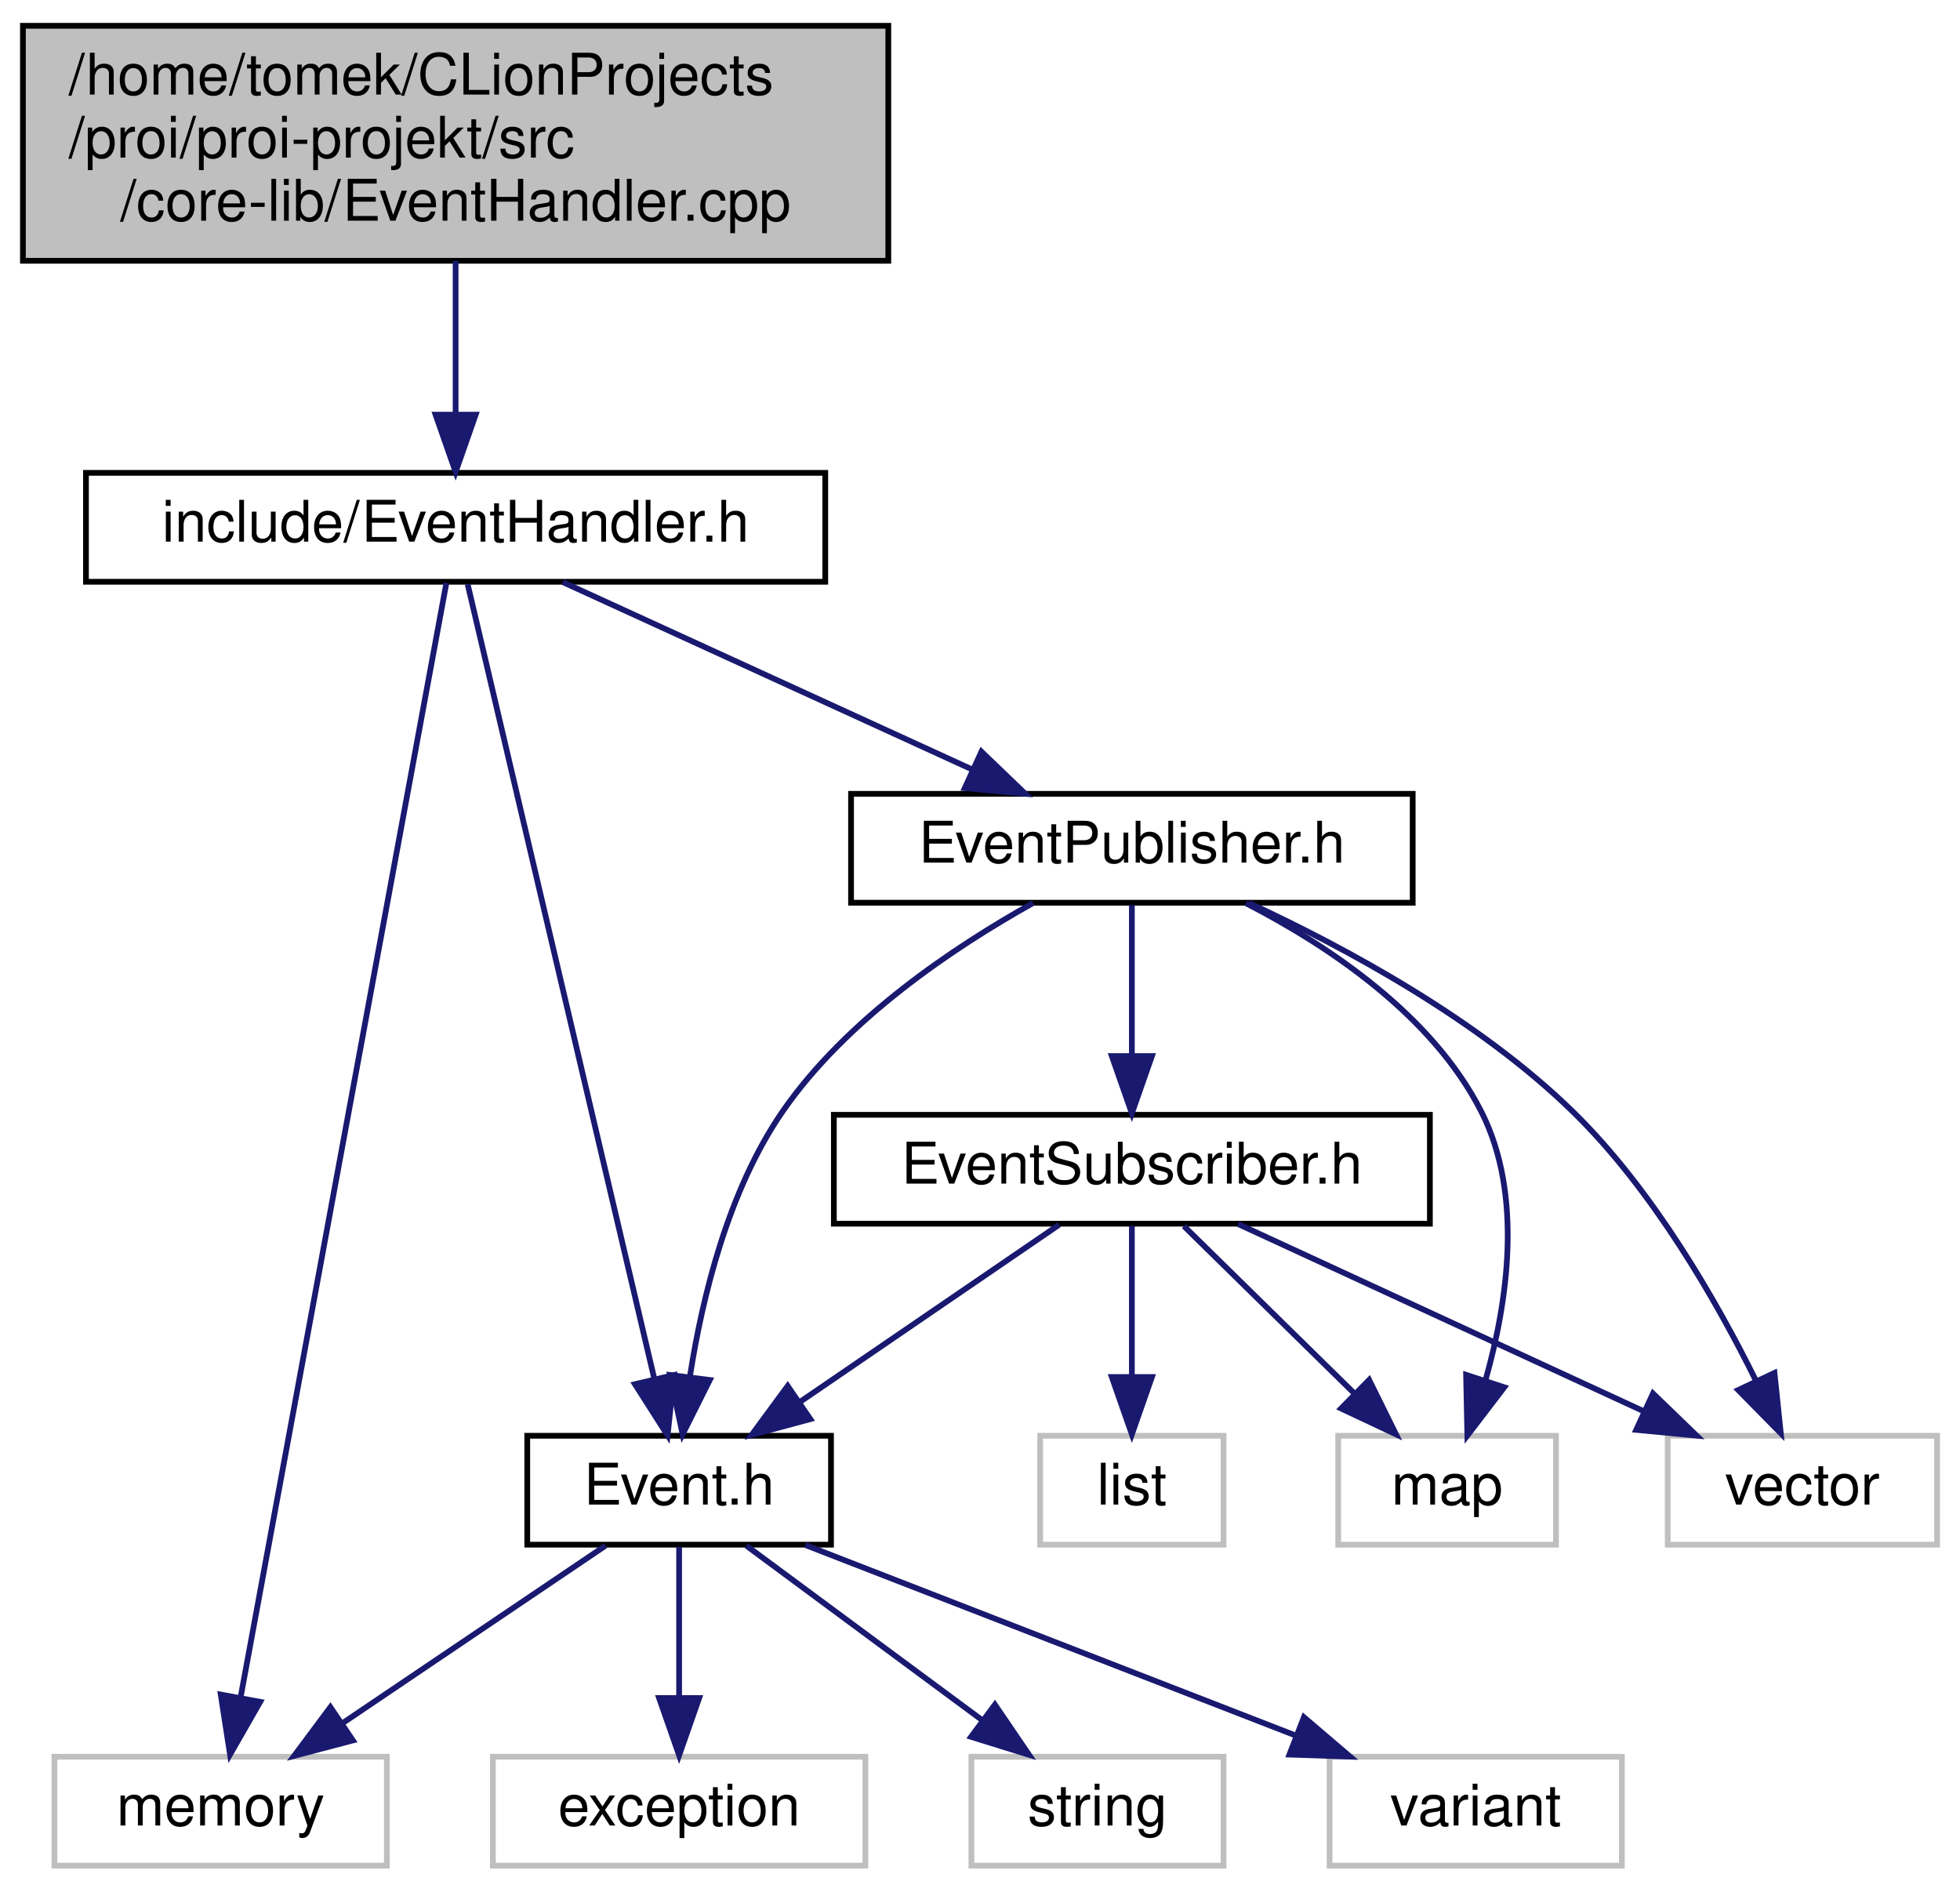
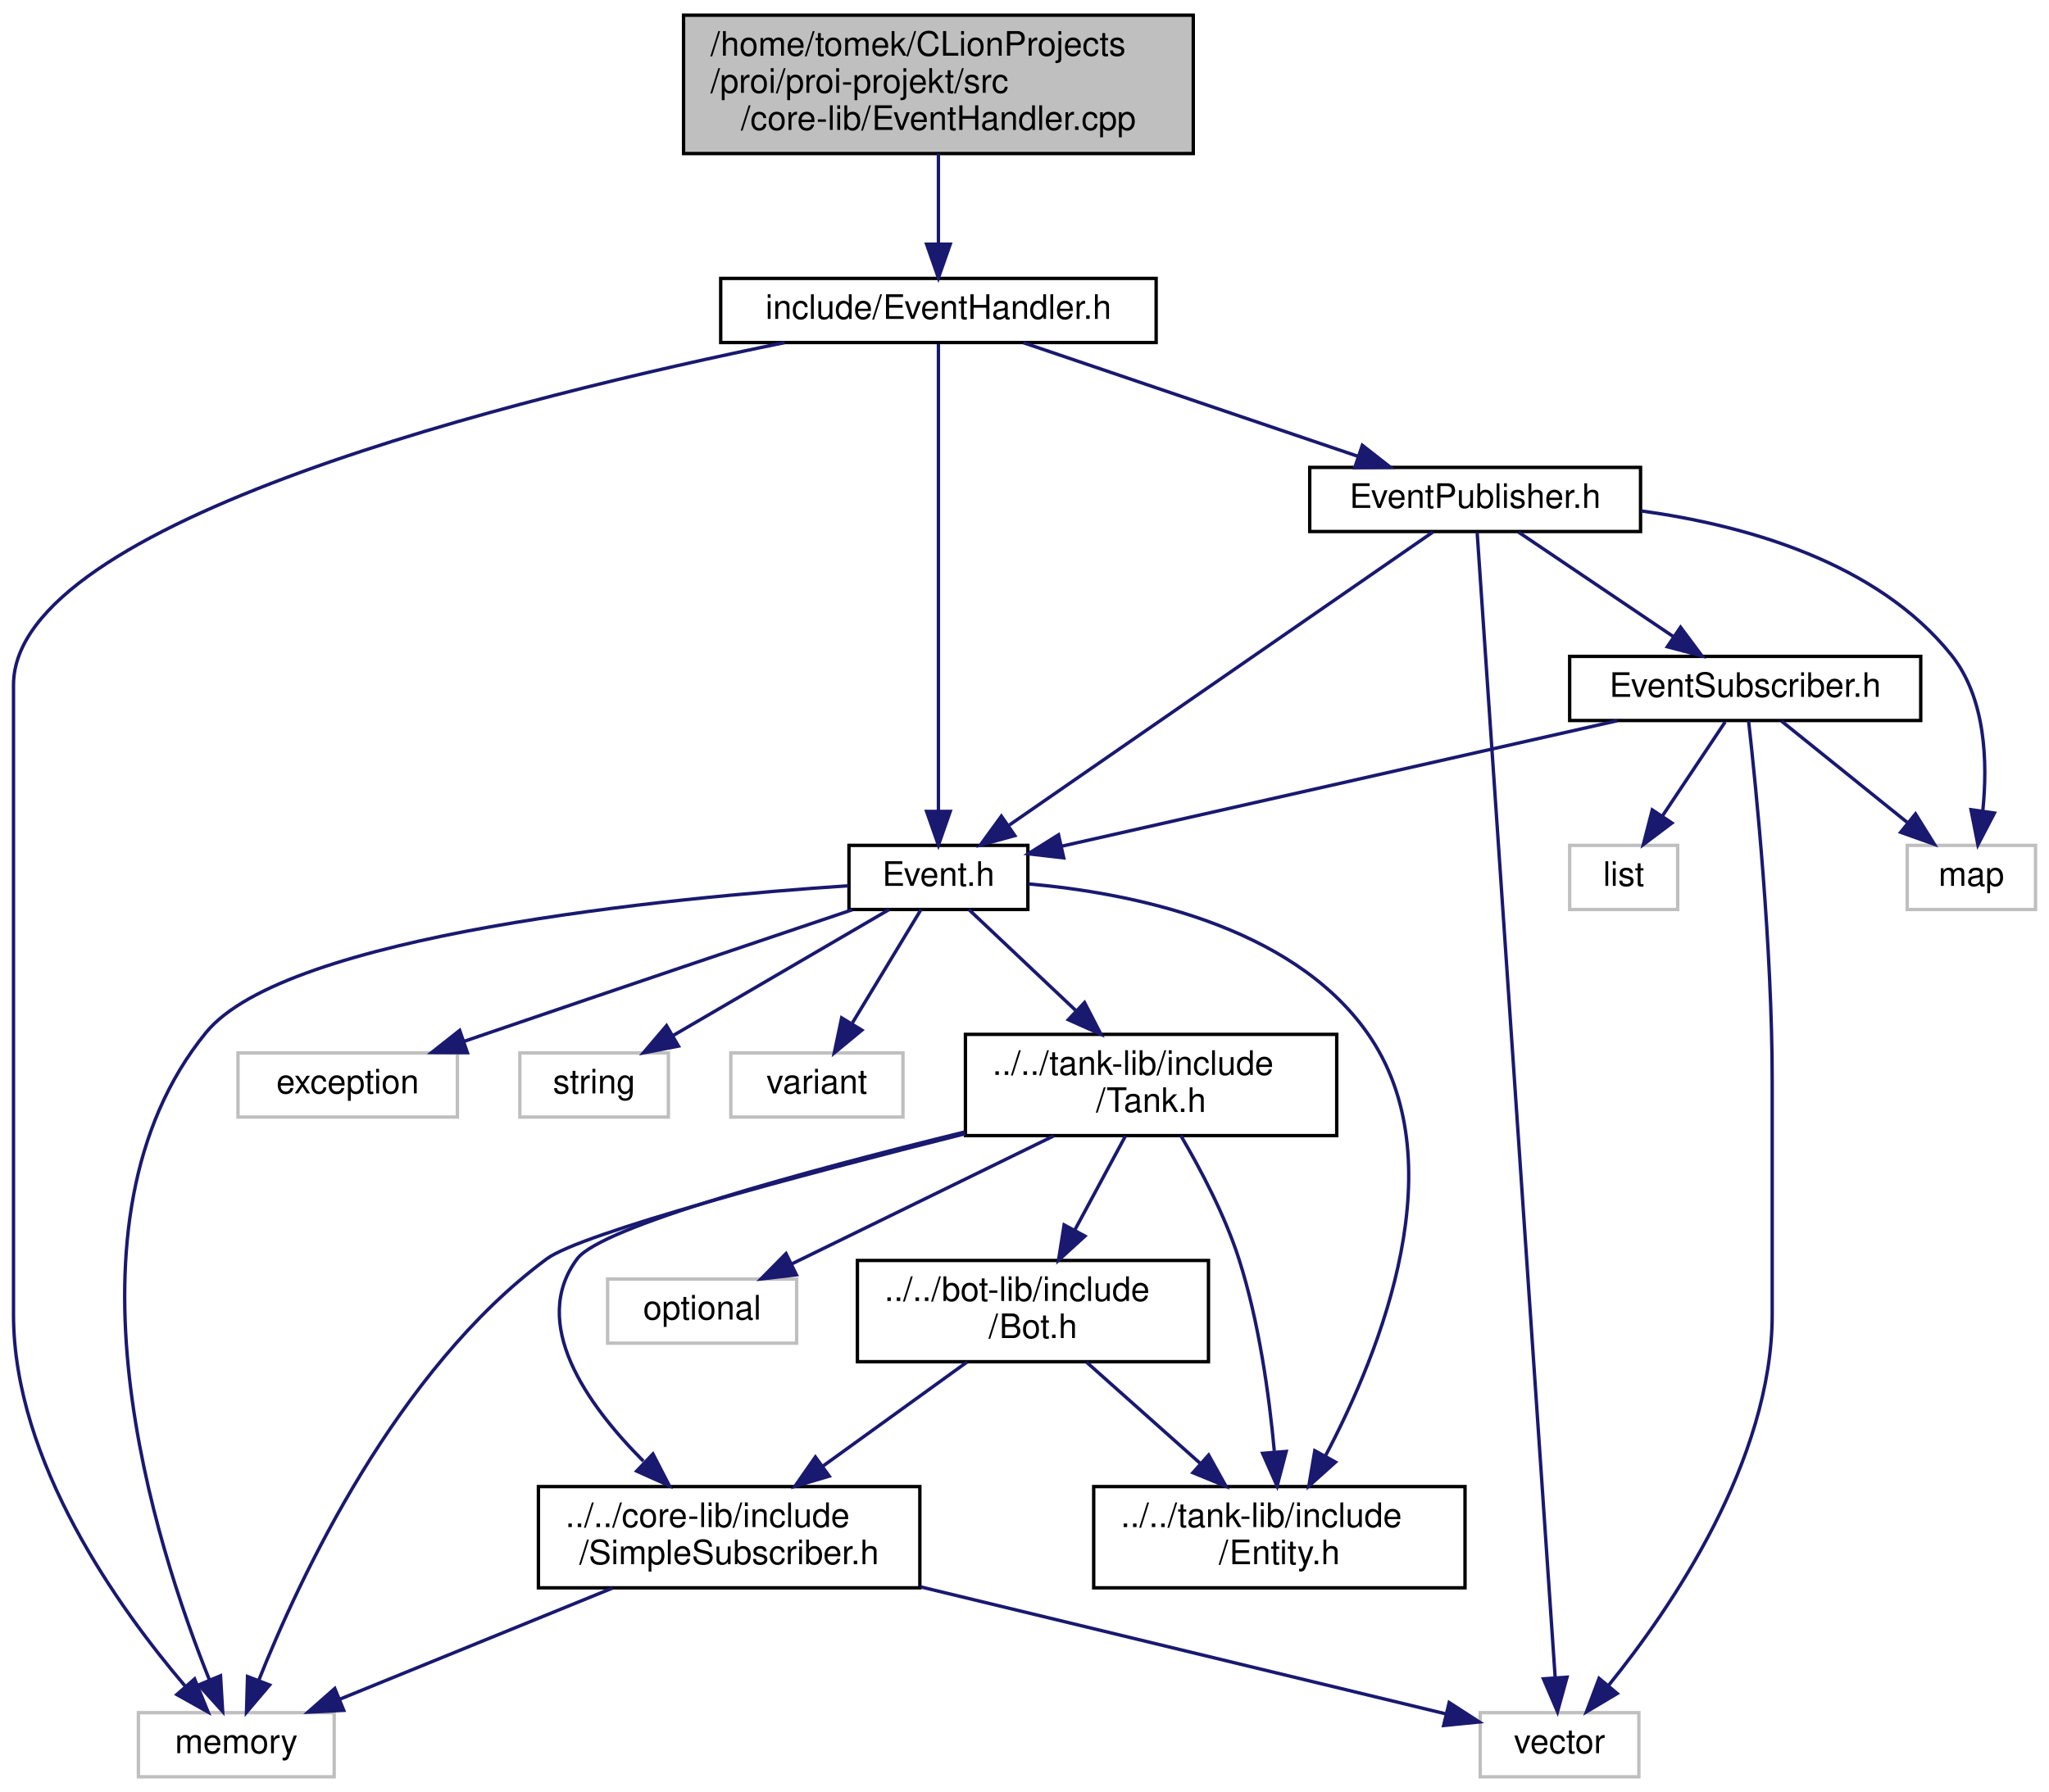
- <svg xmlns="http://www.w3.org/2000/svg" xmlns:xlink="http://www.w3.org/1999/xlink" width="342pt" height="330pt" viewBox="0.00 0.00 342.00 330.00">
-   <g id="graph0" class="graph" transform="scale(1 1) rotate(0) translate(4 326)">
+ <svg xmlns="http://www.w3.org/2000/svg" xmlns:xlink="http://www.w3.org/1999/xlink" width="607pt" height="531pt" viewBox="0.00 0.00 607.00 531.00">
+   <g id="graph0" class="graph" transform="scale(1 1) rotate(0) translate(4 527)">
    <g id="node1" class="node">
      <g id="a_node1">
        <a xlink:title=" ">
-           <polygon fill="#bfbfbf" stroke="black" points="0,-280.5 0,-321.5 151,-321.5 151,-280.5 0,-280.5" />
-           <text text-anchor="start" x="8" y="-309.5" font-family="Helvetica,sans-Serif" font-size="10.00">/home/tomek/CLionProjects</text>
-           <text text-anchor="start" x="8" y="-298.5" font-family="Helvetica,sans-Serif" font-size="10.00">/proi/proi-projekt/src</text>
-           <text text-anchor="middle" x="75.5" y="-287.5" font-family="Helvetica,sans-Serif" font-size="10.00">/core-lib/EventHandler.cpp</text>
+           <polygon fill="#bfbfbf" stroke="black" points="198.5,-481.5 198.5,-522.5 349.5,-522.5 349.5,-481.5 198.5,-481.5" />
+           <text text-anchor="start" x="206.5" y="-510.5" font-family="Helvetica,sans-Serif" font-size="10.00">/home/tomek/CLionProjects</text>
+           <text text-anchor="start" x="206.5" y="-499.5" font-family="Helvetica,sans-Serif" font-size="10.00">/proi/proi-projekt/src</text>
+           <text text-anchor="middle" x="274" y="-488.5" font-family="Helvetica,sans-Serif" font-size="10.00">/core-lib/EventHandler.cpp</text>
        </a>
      </g>
    </g>
    <g id="node2" class="node">
      <g id="a_node2">
        <a xlink:href="$_event_handler_8h.html" xlink:title=" ">
-           <polygon fill="none" stroke="black" points="11,-224.5 11,-243.5 140,-243.5 140,-224.5 11,-224.5" />
-           <text text-anchor="middle" x="75.5" y="-231.5" font-family="Helvetica,sans-Serif" font-size="10.00">include/EventHandler.h</text>
+           <polygon fill="none" stroke="black" points="209.5,-425.5 209.5,-444.5 338.5,-444.5 338.5,-425.5 209.5,-425.5" />
+           <text text-anchor="middle" x="274" y="-432.5" font-family="Helvetica,sans-Serif" font-size="10.00">include/EventHandler.h</text>
        </a>
      </g>
    </g>
    <g id="edge1" class="edge">
-       <path fill="none" stroke="midnightblue" d="M75.5,-280.5C75.5,-272.07 75.5,-262.24 75.5,-253.87" />
-       <polygon fill="midnightblue" stroke="midnightblue" points="79,-253.65 75.5,-243.65 72,-253.65 79,-253.65" />
+       <path fill="none" stroke="midnightblue" d="M274,-481.5C274,-473.07 274,-463.24 274,-454.87" />
+       <polygon fill="midnightblue" stroke="midnightblue" points="277.5,-454.65 274,-444.65 270.5,-454.65 277.5,-454.65" />
    </g>
    <g id="node3" class="node">
      <g id="a_node3">
        <a xlink:title=" ">
-           <polygon fill="none" stroke="#bfbfbf" points="5.5,-0.5 5.5,-19.5 63.5,-19.5 63.5,-0.5 5.5,-0.5" />
-           <text text-anchor="middle" x="34.5" y="-7.5" font-family="Helvetica,sans-Serif" font-size="10.00">memory</text>
+           <polygon fill="none" stroke="#bfbfbf" points="37,-0.5 37,-19.5 95,-19.5 95,-0.5 37,-0.5" />
+           <text text-anchor="middle" x="66" y="-7.5" font-family="Helvetica,sans-Serif" font-size="10.00">memory</text>
        </a>
      </g>
    </g>
    <g id="edge2" class="edge">
-       <path fill="none" stroke="midnightblue" d="M73.89,-224.3C67.86,-191.63 46.48,-75.87 38,-29.96" />
-       <polygon fill="midnightblue" stroke="midnightblue" points="41.4,-29.08 36.14,-19.88 34.52,-30.35 41.4,-29.08" />
+       <path fill="none" stroke="midnightblue" d="M228.45,-425.48C150.53,-409.6 0,-372.63 0,-324 0,-324 0,-324 0,-137.5 0,-93.79 31.36,-50.24 50.84,-27.39" />
+       <polygon fill="midnightblue" stroke="midnightblue" points="53.65,-29.5 57.64,-19.69 48.4,-24.87 53.65,-29.5" />
    </g>
    <g id="node4" class="node">
      <g id="a_node4">
        <a xlink:href="$_event_8h.html" xlink:title=" ">
-           <polygon fill="none" stroke="black" points="88,-56.5 88,-75.5 141,-75.5 141,-56.5 88,-56.5" />
-           <text text-anchor="middle" x="114.5" y="-63.5" font-family="Helvetica,sans-Serif" font-size="10.00">Event.h</text>
+           <polygon fill="none" stroke="black" points="247.5,-257.5 247.5,-276.5 300.5,-276.5 300.5,-257.5 247.5,-257.5" />
+           <text text-anchor="middle" x="274" y="-264.5" font-family="Helvetica,sans-Serif" font-size="10.00">Event.h</text>
        </a>
      </g>
    </g>
    <g id="edge3" class="edge">
-       <path fill="none" stroke="midnightblue" d="M77.6,-224.08C83.74,-197.95 101.76,-121.21 110.14,-85.58" />
-       <polygon fill="midnightblue" stroke="midnightblue" points="113.61,-86.1 112.49,-75.57 106.79,-84.5 113.61,-86.1" />
+       <path fill="none" stroke="midnightblue" d="M274,-425.08C274,-398.95 274,-322.21 274,-286.58" />
+       <polygon fill="midnightblue" stroke="midnightblue" points="277.5,-286.57 274,-276.57 270.5,-286.57 277.5,-286.57" />
+     </g>
+     <g id="node14" class="node">
+       <g id="a_node14">
+         <a xlink:href="$_event_publisher_8h.html" xlink:title=" ">
+           <polygon fill="none" stroke="black" points="384,-369.5 384,-388.5 482,-388.5 482,-369.5 384,-369.5" />
+           <text text-anchor="middle" x="433" y="-376.5" font-family="Helvetica,sans-Serif" font-size="10.00">EventPublisher.h</text>
+         </a>
+       </g>
+     </g>
+     <g id="edge19" class="edge">
+       <path fill="none" stroke="midnightblue" d="M299.19,-425.44C325.94,-416.36 368.4,-401.94 398.31,-391.78" />
+       <polygon fill="midnightblue" stroke="midnightblue" points="399.58,-395.05 407.92,-388.52 397.33,-388.42 399.58,-395.05" />
+     </g>
+     <g id="edge6" class="edge">
+       <path fill="none" stroke="midnightblue" d="M247.35,-264.54C194.77,-261.03 80.74,-250.17 57,-221 11.11,-164.62 42.09,-68.83 58.09,-29.1" />
+       <polygon fill="midnightblue" stroke="midnightblue" points="61.33,-30.44 61.96,-19.86 54.87,-27.73 61.33,-30.44" />
+     </g>
+     <g id="node5" class="node">
+       <g id="a_node5">
+         <a xlink:title=" ">
+           <polygon fill="none" stroke="#bfbfbf" points="66.5,-196 66.5,-215 131.5,-215 131.5,-196 66.5,-196" />
+           <text text-anchor="middle" x="99" y="-203" font-family="Helvetica,sans-Serif" font-size="10.00">exception</text>
+         </a>
+       </g>
+     </g>
+     <g id="edge4" class="edge">
+       <path fill="none" stroke="midnightblue" d="M248.49,-257.42C221.7,-248.4 178.37,-233.77 141,-221 138.57,-220.17 136.07,-219.31 133.55,-218.45" />
+       <polygon fill="midnightblue" stroke="midnightblue" points="134.46,-215.06 123.87,-215.11 132.18,-221.68 134.46,-215.06" />
+     </g>
+     <g id="node6" class="node">
+       <g id="a_node6">
+         <a xlink:title=" ">
+           <polygon fill="none" stroke="#bfbfbf" points="150,-196 150,-215 194,-215 194,-196 150,-196" />
+           <text text-anchor="middle" x="172" y="-203" font-family="Helvetica,sans-Serif" font-size="10.00">string</text>
+         </a>
+       </g>
+     </g>
+     <g id="edge5" class="edge">
+       <path fill="none" stroke="midnightblue" d="M259.39,-257.48C242.65,-247.71 215,-231.58 195.28,-220.08" />
+       <polygon fill="midnightblue" stroke="midnightblue" points="196.99,-217.02 186.59,-215.01 193.46,-223.07 196.99,-217.02" />
+     </g>
+     <g id="node7" class="node">
+       <g id="a_node7">
+         <a xlink:title=" ">
+           <polygon fill="none" stroke="#bfbfbf" points="212.5,-196 212.5,-215 263.5,-215 263.5,-196 212.5,-196" />
+           <text text-anchor="middle" x="238" y="-203" font-family="Helvetica,sans-Serif" font-size="10.00">variant</text>
+         </a>
+       </g>
+     </g>
+     <g id="edge7" class="edge">
+       <path fill="none" stroke="midnightblue" d="M268.84,-257.48C263.55,-248.73 255.16,-234.87 248.47,-223.81" />
+       <polygon fill="midnightblue" stroke="midnightblue" points="251.32,-221.75 243.15,-215.01 245.33,-225.38 251.32,-221.75" />
    </g>
    <g id="node8" class="node">
      <g id="a_node8">
-         <a xlink:href="$_event_publisher_8h.html" xlink:title=" ">
-           <polygon fill="none" stroke="black" points="144.5,-168.5 144.5,-187.5 242.5,-187.5 242.5,-168.5 144.5,-168.5" />
-           <text text-anchor="middle" x="193.5" y="-175.5" font-family="Helvetica,sans-Serif" font-size="10.00">EventPublisher.h</text>
+         <a xlink:href="$_entity_8h.html" xlink:title=" ">
+           <polygon fill="none" stroke="black" points="320,-56.5 320,-86.5 430,-86.5 430,-56.5 320,-56.5" />
+           <text text-anchor="start" x="328" y="-74.5" font-family="Helvetica,sans-Serif" font-size="10.00">../../tank-lib/include</text>
+           <text text-anchor="middle" x="375" y="-63.5" font-family="Helvetica,sans-Serif" font-size="10.00">/Entity.h</text>
        </a>
      </g>
    </g>
    <g id="edge8" class="edge">
-       <path fill="none" stroke="midnightblue" d="M94.2,-224.44C113.44,-215.64 143.65,-201.81 165.7,-191.72" />
-       <polygon fill="midnightblue" stroke="midnightblue" points="167.25,-194.86 174.89,-187.52 164.34,-188.5 167.25,-194.86" />
-     </g>
-     <g id="edge6" class="edge">
-       <path fill="none" stroke="midnightblue" d="M101.65,-56.32C89.28,-47.98 70.37,-35.21 55.76,-25.35" />
-       <polygon fill="midnightblue" stroke="midnightblue" points="57.57,-22.35 47.32,-19.65 53.65,-28.15 57.57,-22.35" />
-     </g>
-     <g id="node5" class="node">
-       <g id="a_node5">
-         <a xlink:title=" ">
-           <polygon fill="none" stroke="#bfbfbf" points="82,-0.5 82,-19.5 147,-19.5 147,-0.5 82,-0.5" />
-           <text text-anchor="middle" x="114.5" y="-7.5" font-family="Helvetica,sans-Serif" font-size="10.00">exception</text>
-         </a>
-       </g>
-     </g>
-     <g id="edge4" class="edge">
-       <path fill="none" stroke="midnightblue" d="M114.5,-56.08C114.5,-49.01 114.5,-38.86 114.5,-29.99" />
-       <polygon fill="midnightblue" stroke="midnightblue" points="118,-29.75 114.5,-19.75 111,-29.75 118,-29.75" />
-     </g>
-     <g id="node6" class="node">
-       <g id="a_node6">
-         <a xlink:title=" ">
-           <polygon fill="none" stroke="#bfbfbf" points="165.5,-0.5 165.5,-19.5 209.5,-19.5 209.5,-0.5 165.5,-0.5" />
-           <text text-anchor="middle" x="187.5" y="-7.5" font-family="Helvetica,sans-Serif" font-size="10.00">string</text>
-         </a>
-       </g>
-     </g>
-     <g id="edge5" class="edge">
-       <path fill="none" stroke="midnightblue" d="M126.23,-56.32C137.34,-48.11 154.24,-35.6 167.48,-25.81" />
-       <polygon fill="midnightblue" stroke="midnightblue" points="169.6,-28.59 175.56,-19.83 165.44,-22.97 169.6,-28.59" />
-     </g>
-     <g id="node7" class="node">
-       <g id="a_node7">
-         <a xlink:title=" ">
-           <polygon fill="none" stroke="#bfbfbf" points="228,-0.5 228,-19.5 279,-19.5 279,-0.5 228,-0.5" />
-           <text text-anchor="middle" x="253.5" y="-7.5" font-family="Helvetica,sans-Serif" font-size="10.00">variant</text>
-         </a>
-       </g>
-     </g>
-     <g id="edge7" class="edge">
-       <path fill="none" stroke="midnightblue" d="M136.52,-56.44C159.6,-47.48 196.06,-33.31 222.14,-23.18" />
-       <polygon fill="midnightblue" stroke="midnightblue" points="223.52,-26.4 231.58,-19.52 220.99,-19.88 223.52,-26.4" />
-     </g>
-     <g id="edge11" class="edge">
-       <path fill="none" stroke="midnightblue" d="M176.26,-168.45C162.46,-160.75 143.62,-148.15 132.5,-132 123.06,-118.28 118.56,-99.75 116.41,-85.99" />
-       <polygon fill="midnightblue" stroke="midnightblue" points="119.85,-85.23 115.11,-75.75 112.9,-86.11 119.85,-85.23" />
+       <path fill="none" stroke="midnightblue" d="M300.66,-265.08C330.71,-262.44 378.32,-253.09 401,-221 427.69,-183.23 405.14,-126.84 388.62,-95.54" />
+       <polygon fill="midnightblue" stroke="midnightblue" points="391.63,-93.75 383.74,-86.68 385.5,-97.13 391.63,-93.75" />
    </g>
    <g id="node9" class="node">
      <g id="a_node9">
-         <a xlink:title=" ">
-           <polygon fill="none" stroke="#bfbfbf" points="229.5,-56.5 229.5,-75.5 267.5,-75.5 267.5,-56.5 229.5,-56.5" />
-           <text text-anchor="middle" x="248.5" y="-63.5" font-family="Helvetica,sans-Serif" font-size="10.00">map</text>
+         <a xlink:href="$_tank_8h.html" xlink:title=" ">
+           <polygon fill="none" stroke="black" points="282,-190.5 282,-220.5 392,-220.5 392,-190.5 282,-190.5" />
+           <text text-anchor="start" x="290" y="-208.5" font-family="Helvetica,sans-Serif" font-size="10.00">../../tank-lib/include</text>
+           <text text-anchor="middle" x="337" y="-197.5" font-family="Helvetica,sans-Serif" font-size="10.00">/Tank.h</text>
        </a>
      </g>
    </g>
    <g id="edge9" class="edge">
-       <path fill="none" stroke="midnightblue" d="M213.41,-168.41C227.72,-161.04 245.96,-148.92 254.5,-132 261.84,-117.47 259.05,-98.79 255.2,-85.18" />
-       <polygon fill="midnightblue" stroke="midnightblue" points="258.48,-83.96 252.04,-75.54 251.82,-86.13 258.48,-83.96" />
+       <path fill="none" stroke="midnightblue" d="M283.03,-257.48C291.24,-249.72 303.71,-237.94 314.59,-227.66" />
+       <polygon fill="midnightblue" stroke="midnightblue" points="317.29,-229.93 322.15,-220.52 312.48,-224.84 317.29,-229.93" />
+     </g>
+     <g id="edge10" class="edge">
+       <path fill="none" stroke="midnightblue" d="M281.97,-191.07C233.2,-178.82 168.19,-161.54 158,-154 113.42,-121.01 84.73,-59.44 72.61,-28.99" />
+       <polygon fill="midnightblue" stroke="midnightblue" points="75.87,-27.7 69.02,-19.62 69.33,-30.21 75.87,-27.7" />
+     </g>
+     <g id="edge15" class="edge">
+       <path fill="none" stroke="midnightblue" d="M345.83,-190.46C351.61,-180.62 358.84,-166.96 363,-154 368.97,-135.41 371.99,-113.48 373.5,-97.05" />
+       <polygon fill="midnightblue" stroke="midnightblue" points="377.02,-96.91 374.33,-86.66 370.04,-96.35 377.02,-96.91" />
    </g>
    <g id="node10" class="node">
      <g id="a_node10">
        <a xlink:title=" ">
-           <polygon fill="none" stroke="#bfbfbf" points="287,-56.5 287,-75.5 334,-75.5 334,-56.5 287,-56.5" />
-           <text text-anchor="middle" x="310.5" y="-63.5" font-family="Helvetica,sans-Serif" font-size="10.00">vector</text>
-         </a>
-       </g>
-     </g>
-     <g id="edge10" class="edge">
-       <path fill="none" stroke="midnightblue" d="M213.96,-168.44C230.62,-160.72 254,-148.13 270.5,-132 284.38,-118.44 295.47,-99.12 302.42,-85.07" />
-       <polygon fill="midnightblue" stroke="midnightblue" points="305.63,-86.47 306.73,-75.93 299.3,-83.48 305.63,-86.47" />
+           <polygon fill="none" stroke="#bfbfbf" points="176,-129 176,-148 232,-148 232,-129 176,-129" />
+           <text text-anchor="middle" x="204" y="-136" font-family="Helvetica,sans-Serif" font-size="10.00">optional</text>
+         </a>
+       </g>
+     </g>
+     <g id="edge11" class="edge">
+       <path fill="none" stroke="midnightblue" d="M308.14,-190.4C285.11,-179.14 253.11,-163.5 230.68,-152.54" />
+       <polygon fill="midnightblue" stroke="midnightblue" points="231.93,-149.25 221.41,-148.01 228.85,-155.54 231.93,-149.25" />
    </g>
    <g id="node11" class="node">
      <g id="a_node11">
-         <a xlink:href="$_event_subscriber_8h.html" xlink:title=" ">
-           <polygon fill="none" stroke="black" points="141.5,-112.5 141.5,-131.5 245.5,-131.5 245.5,-112.5 141.5,-112.5" />
-           <text text-anchor="middle" x="193.5" y="-119.5" font-family="Helvetica,sans-Serif" font-size="10.00">EventSubscriber.h</text>
+         <a xlink:href="$_simple_subscriber_8h.html" xlink:title=" ">
+           <polygon fill="none" stroke="black" points="155.5,-56.5 155.5,-86.5 268.5,-86.5 268.5,-56.5 155.5,-56.5" />
+           <text text-anchor="start" x="163.5" y="-74.5" font-family="Helvetica,sans-Serif" font-size="10.00">../../core-lib/include</text>
+           <text text-anchor="middle" x="212" y="-63.5" font-family="Helvetica,sans-Serif" font-size="10.00">/SimpleSubscriber.h</text>
        </a>
      </g>
    </g>
    <g id="edge12" class="edge">
-       <path fill="none" stroke="midnightblue" d="M193.5,-168.08C193.5,-161.01 193.5,-150.86 193.5,-141.99" />
-       <polygon fill="midnightblue" stroke="midnightblue" points="197,-141.75 193.5,-131.75 190,-141.75 197,-141.75" />
+       <path fill="none" stroke="midnightblue" d="M281.83,-191.59C234.95,-180.06 174.13,-163.56 167,-154 152.83,-135.01 169.64,-111.06 186.59,-94.04" />
+       <polygon fill="midnightblue" stroke="midnightblue" points="189.43,-96.17 194.28,-86.76 184.61,-91.09 189.43,-96.17" />
+     </g>
+     <g id="node13" class="node">
+       <g id="a_node13">
+         <a xlink:href="$_bot_8h.html" xlink:title=" ">
+           <polygon fill="none" stroke="black" points="250,-123.5 250,-153.5 354,-153.5 354,-123.5 250,-123.5" />
+           <text text-anchor="start" x="258" y="-141.5" font-family="Helvetica,sans-Serif" font-size="10.00">../../bot-lib/include</text>
+           <text text-anchor="middle" x="302" y="-130.5" font-family="Helvetica,sans-Serif" font-size="10.00">/Bot.h</text>
+         </a>
+       </g>
    </g>
    <g id="edge16" class="edge">
-       <path fill="none" stroke="midnightblue" d="M180.81,-112.32C168.6,-103.98 149.92,-91.21 135.5,-81.35" />
-       <polygon fill="midnightblue" stroke="midnightblue" points="137.39,-78.41 127.16,-75.65 133.44,-84.19 137.39,-78.41" />
-     </g>
-     <g id="edge13" class="edge">
-       <path fill="none" stroke="midnightblue" d="M202.58,-112.08C210.67,-104.14 222.7,-92.34 232.41,-82.8" />
-       <polygon fill="midnightblue" stroke="midnightblue" points="234.9,-85.25 239.59,-75.75 230,-80.26 234.9,-85.25" />
+       <path fill="none" stroke="midnightblue" d="M329.41,-190.4C325,-182.22 319.35,-171.73 314.33,-162.39" />
+       <polygon fill="midnightblue" stroke="midnightblue" points="317.4,-160.72 309.58,-153.58 311.24,-164.04 317.4,-160.72" />
    </g>
    <g id="edge14" class="edge">
-       <path fill="none" stroke="midnightblue" d="M212.04,-112.44C231.12,-103.64 261.07,-89.81 282.94,-79.72" />
-       <polygon fill="midnightblue" stroke="midnightblue" points="284.43,-82.88 292.05,-75.52 281.5,-76.53 284.43,-82.88" />
+       <path fill="none" stroke="midnightblue" d="M177.4,-56.4C152.9,-46.42 120.34,-33.15 96.75,-23.53" />
+       <polygon fill="midnightblue" stroke="midnightblue" points="97.83,-20.19 87.24,-19.66 95.18,-26.67 97.83,-20.19" />
    </g>
    <g id="node12" class="node">
      <g id="a_node12">
        <a xlink:title=" ">
-           <polygon fill="none" stroke="#bfbfbf" points="177.5,-56.5 177.5,-75.5 209.5,-75.5 209.5,-56.5 177.5,-56.5" />
-           <text text-anchor="middle" x="193.5" y="-63.5" font-family="Helvetica,sans-Serif" font-size="10.00">list</text>
-         </a>
-       </g>
-     </g>
-     <g id="edge15" class="edge">
-       <path fill="none" stroke="midnightblue" d="M193.5,-112.08C193.5,-105.01 193.5,-94.86 193.5,-85.99" />
-       <polygon fill="midnightblue" stroke="midnightblue" points="197,-85.75 193.5,-75.75 190,-85.75 197,-85.75" />
+           <polygon fill="none" stroke="#bfbfbf" points="434.5,-0.5 434.5,-19.5 481.5,-19.5 481.5,-0.5 434.5,-0.5" />
+           <text text-anchor="middle" x="458" y="-7.5" font-family="Helvetica,sans-Serif" font-size="10.00">vector</text>
+         </a>
+       </g>
+     </g>
+     <g id="edge13" class="edge">
+       <path fill="none" stroke="midnightblue" d="M268.75,-56.77C316.91,-45.12 384.4,-28.8 424.42,-19.12" />
+       <polygon fill="midnightblue" stroke="midnightblue" points="425.31,-22.51 434.21,-16.75 423.67,-15.7 425.31,-22.51" />
+     </g>
+     <g id="edge17" class="edge">
+       <path fill="none" stroke="midnightblue" d="M317.84,-123.4C327.69,-114.62 340.54,-103.18 351.56,-93.37" />
+       <polygon fill="midnightblue" stroke="midnightblue" points="354.05,-95.84 359.19,-86.58 349.4,-90.61 354.05,-95.84" />
+     </g>
+     <g id="edge18" class="edge">
+       <path fill="none" stroke="midnightblue" d="M282.47,-123.4C269.97,-114.37 253.56,-102.51 239.72,-92.52" />
+       <polygon fill="midnightblue" stroke="midnightblue" points="241.65,-89.59 231.49,-86.58 237.55,-95.27 241.65,-89.59" />
+     </g>
+     <g id="edge22" class="edge">
+       <path fill="none" stroke="midnightblue" d="M420.52,-369.37C393.36,-350.57 328.59,-305.77 295.01,-282.53" />
+       <polygon fill="midnightblue" stroke="midnightblue" points="296.63,-279.4 286.42,-276.59 292.65,-285.16 296.63,-279.4" />
+     </g>
+     <g id="edge21" class="edge">
+       <path fill="none" stroke="midnightblue" d="M433.59,-369.29C436.8,-322.19 452.1,-97.55 456.69,-30.16" />
+       <polygon fill="midnightblue" stroke="midnightblue" points="460.21,-30.01 457.4,-19.79 453.23,-29.53 460.21,-30.01" />
+     </g>
+     <g id="node15" class="node">
+       <g id="a_node15">
+         <a xlink:title=" ">
+           <polygon fill="none" stroke="#bfbfbf" points="561,-257.5 561,-276.5 599,-276.5 599,-257.5 561,-257.5" />
+           <text text-anchor="middle" x="580" y="-264.5" font-family="Helvetica,sans-Serif" font-size="10.00">map</text>
+         </a>
+       </g>
+     </g>
+     <g id="edge20" class="edge">
+       <path fill="none" stroke="midnightblue" d="M482.13,-375.61C513.4,-371.32 552.03,-360.34 574,-333 584.31,-320.17 584.85,-300.99 583.39,-286.78" />
+       <polygon fill="midnightblue" stroke="midnightblue" points="586.83,-286.08 581.94,-276.68 579.9,-287.07 586.83,-286.08" />
+     </g>
+     <g id="node16" class="node">
+       <g id="a_node16">
+         <a xlink:href="$_event_subscriber_8h.html" xlink:title=" ">
+           <polygon fill="none" stroke="black" points="461,-313.5 461,-332.5 565,-332.5 565,-313.5 461,-313.5" />
+           <text text-anchor="middle" x="513" y="-320.5" font-family="Helvetica,sans-Serif" font-size="10.00">EventSubscriber.h</text>
+         </a>
+       </g>
+     </g>
+     <g id="edge23" class="edge">
+       <path fill="none" stroke="midnightblue" d="M445.85,-369.32C458.22,-360.98 477.13,-348.21 491.74,-338.35" />
+       <polygon fill="midnightblue" stroke="midnightblue" points="493.85,-341.15 500.18,-332.65 489.93,-335.35 493.85,-341.15" />
+     </g>
+     <g id="edge27" class="edge">
+       <path fill="none" stroke="midnightblue" d="M475.13,-313.44C429.95,-303.24 354.95,-286.29 310.42,-276.23" />
+       <polygon fill="midnightblue" stroke="midnightblue" points="311.12,-272.8 300.59,-274.01 309.58,-279.63 311.12,-272.8" />
+     </g>
+     <g id="edge25" class="edge">
+       <path fill="none" stroke="midnightblue" d="M514.01,-313.32C516.17,-294.1 521,-246.5 521,-206.5 521,-206.5 521,-206.5 521,-137.5 521,-94.21 491.07,-50.49 472.47,-27.51" />
+       <polygon fill="midnightblue" stroke="midnightblue" points="475.08,-25.18 465.98,-19.76 469.71,-29.67 475.08,-25.18" />
+     </g>
+     <g id="edge24" class="edge">
+       <path fill="none" stroke="midnightblue" d="M523.76,-313.32C533.77,-305.26 548.89,-293.08 560.93,-283.37" />
+       <polygon fill="midnightblue" stroke="midnightblue" points="563.45,-285.83 569.04,-276.83 559.06,-280.38 563.45,-285.83" />
+     </g>
+     <g id="node17" class="node">
+       <g id="a_node17">
+         <a xlink:title=" ">
+           <polygon fill="none" stroke="#bfbfbf" points="461,-257.5 461,-276.5 493,-276.5 493,-257.5 461,-257.5" />
+           <text text-anchor="middle" x="477" y="-264.5" font-family="Helvetica,sans-Serif" font-size="10.00">list</text>
+         </a>
+       </g>
+     </g>
+     <g id="edge26" class="edge">
+       <path fill="none" stroke="midnightblue" d="M507.06,-313.08C502.02,-305.53 494.66,-294.49 488.49,-285.23" />
+       <polygon fill="midnightblue" stroke="midnightblue" points="491.29,-283.13 482.83,-276.75 485.47,-287.01 491.29,-283.13" />
    </g>
  </g>
</svg>
